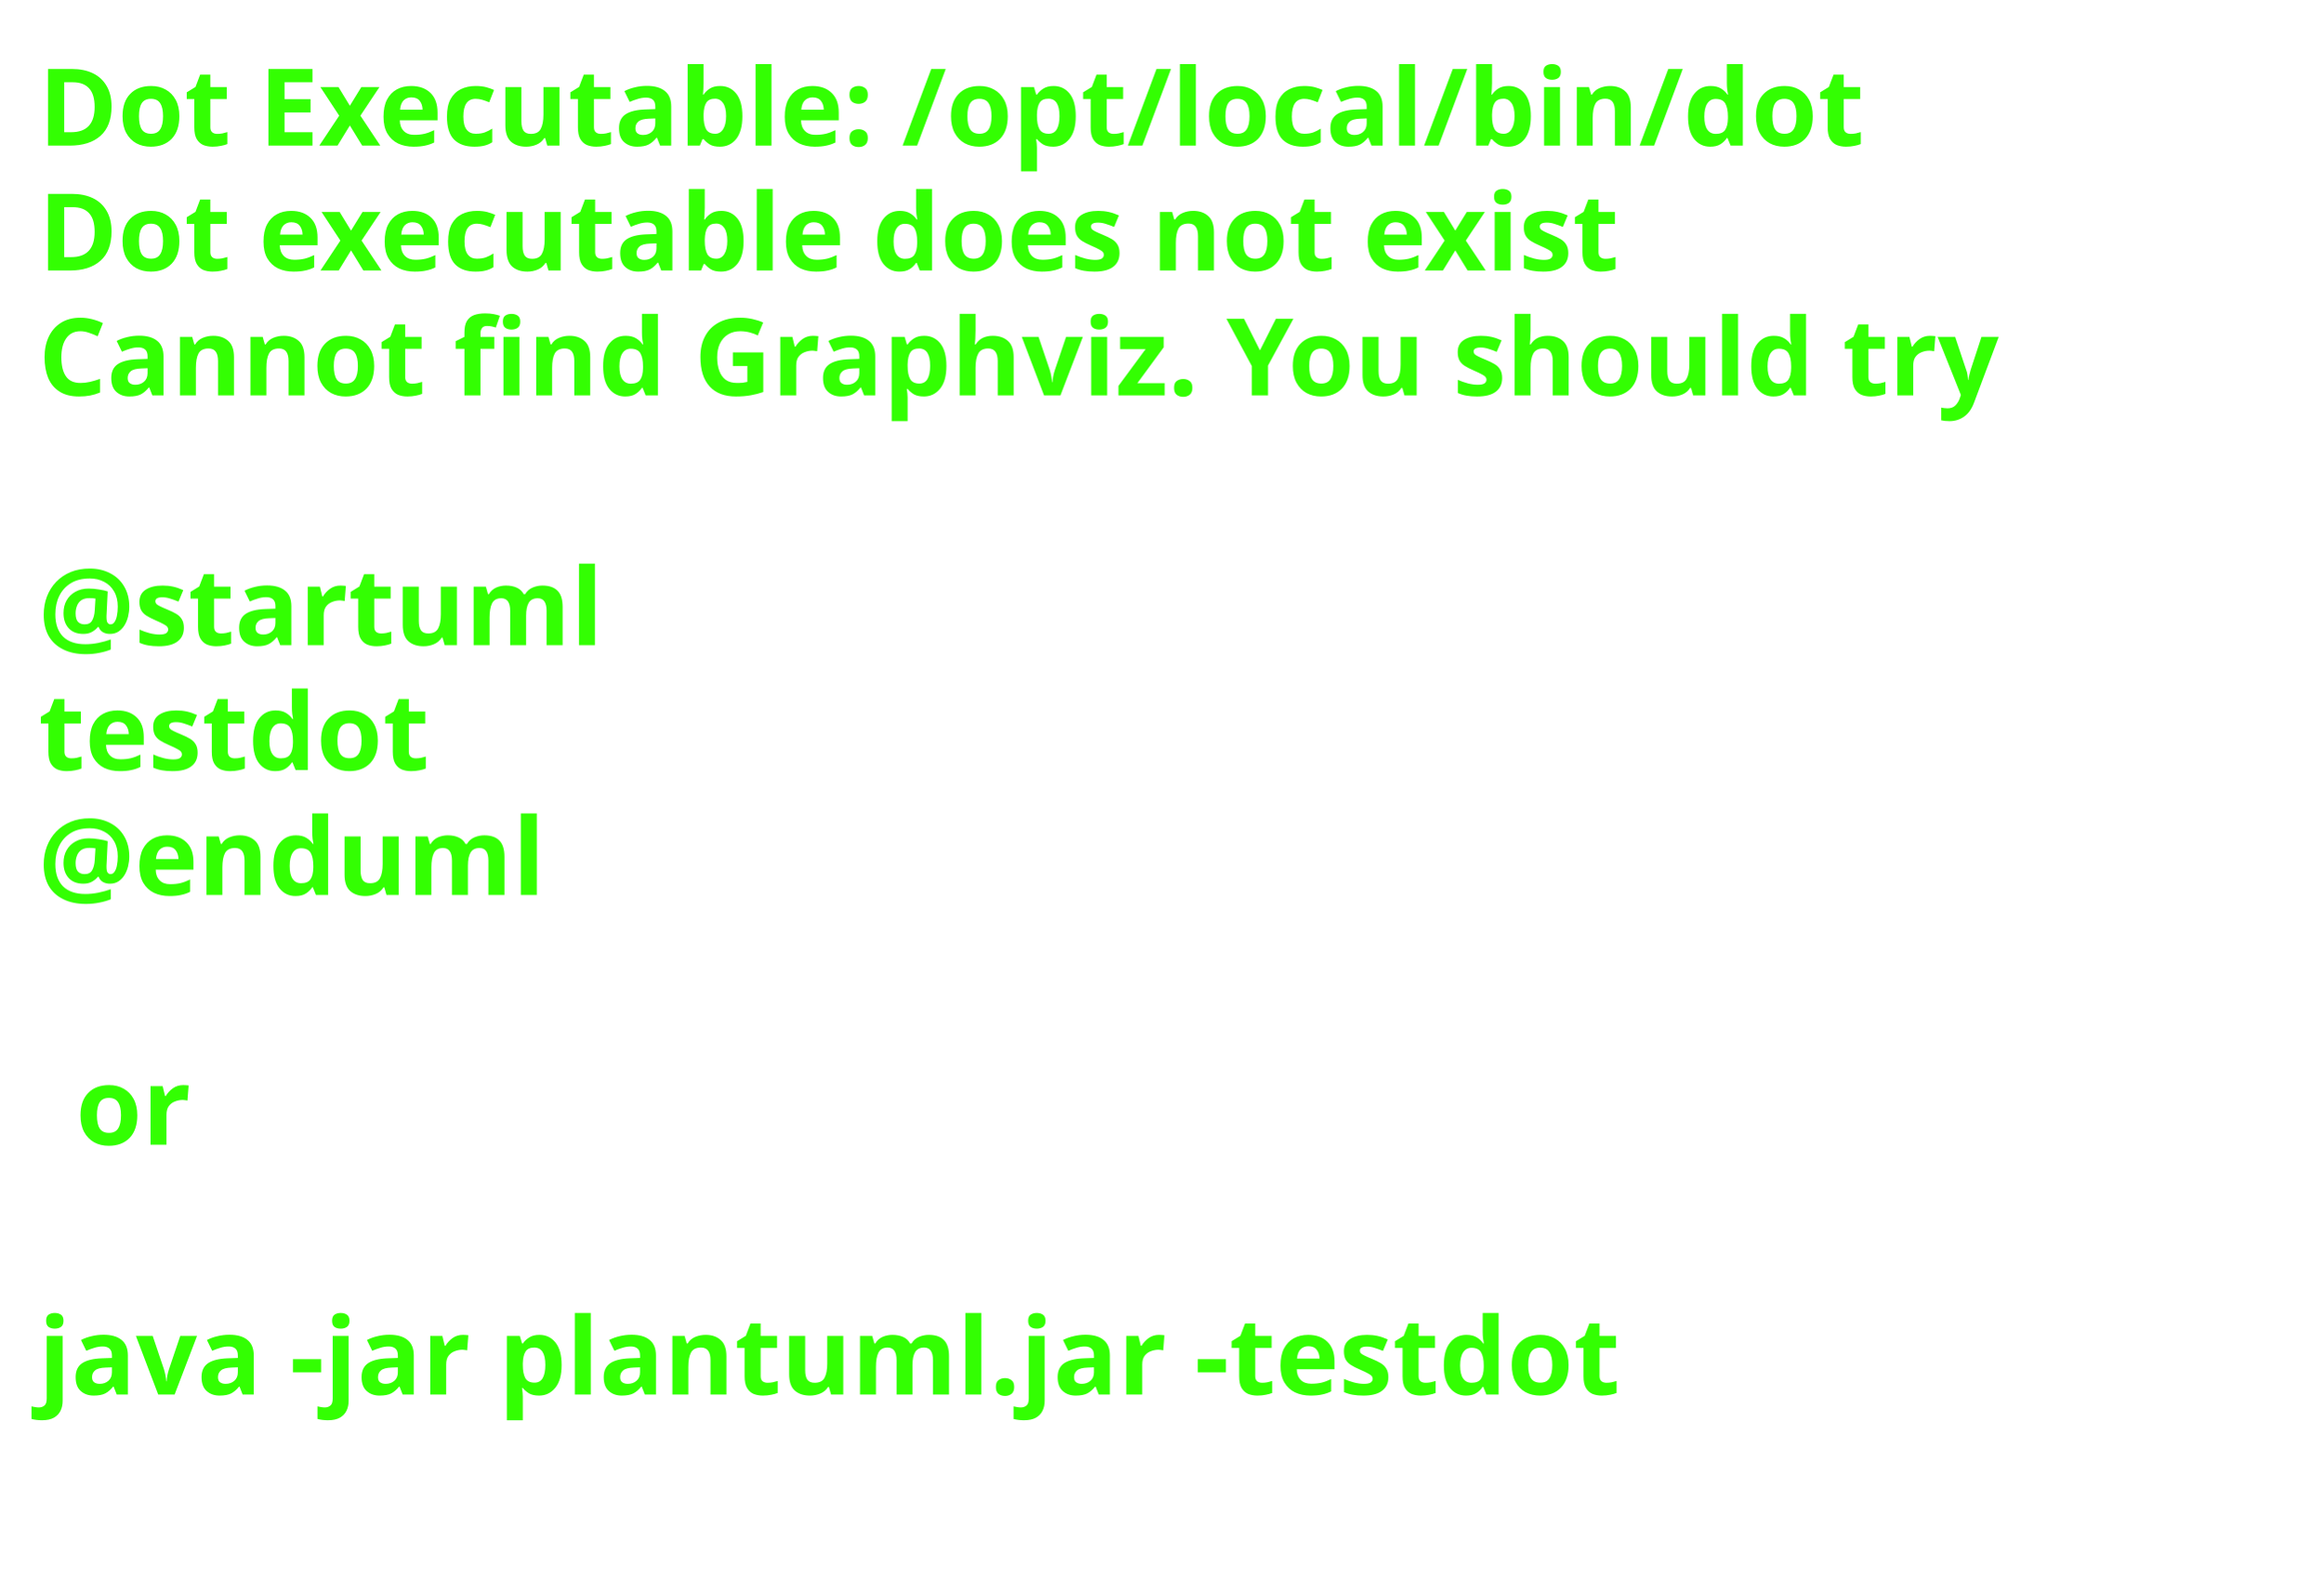
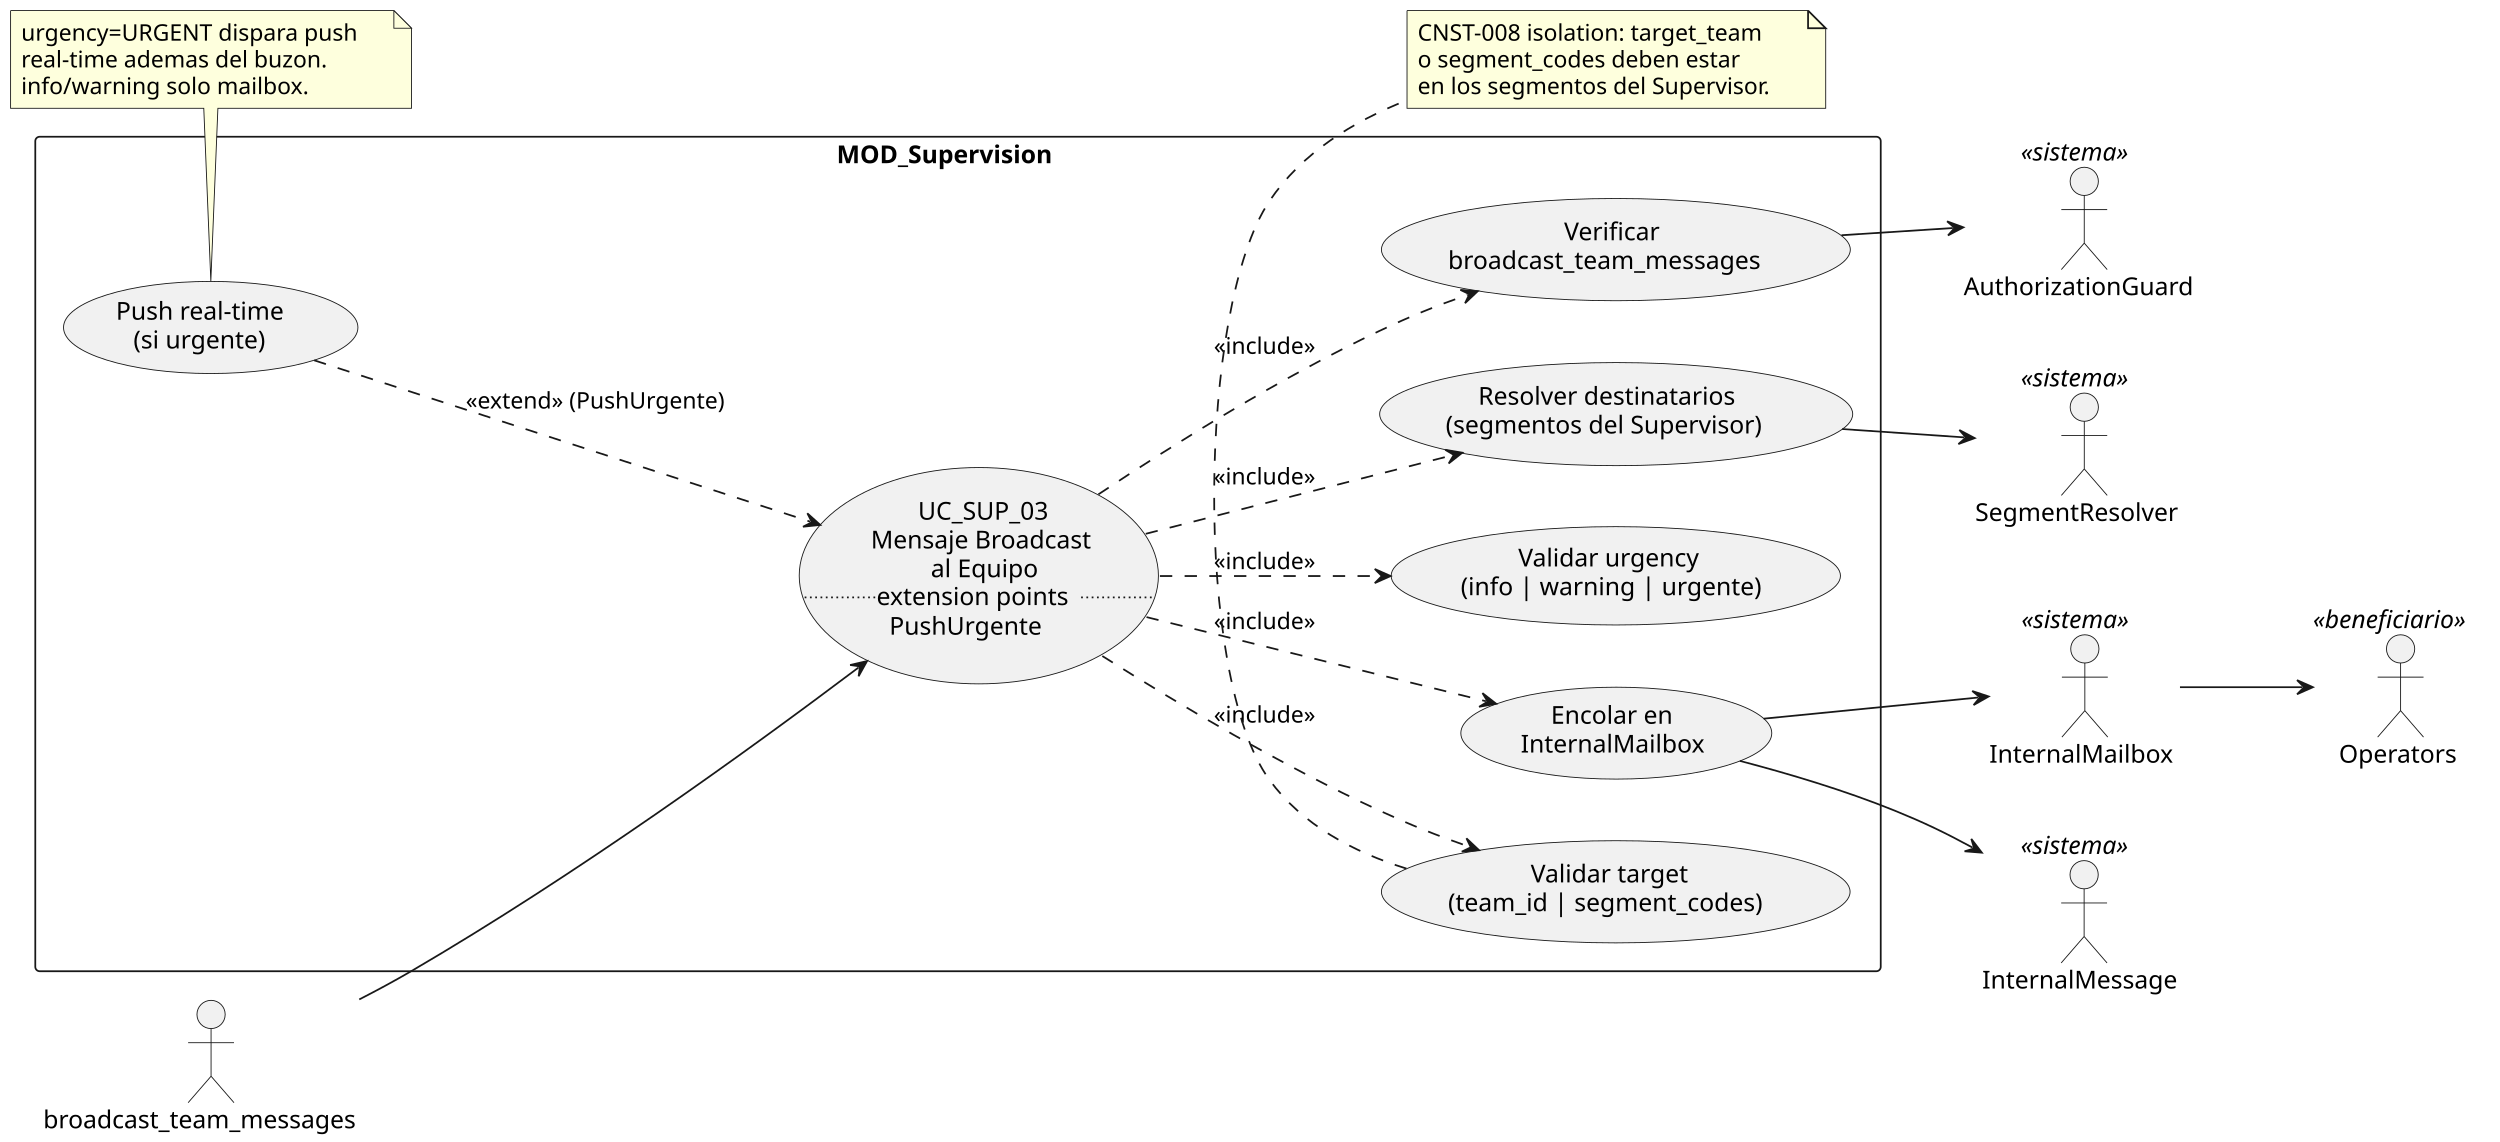
- <svg xmlns="http://www.w3.org/2000/svg" contentStyleType="text/css" height="206px" preserveAspectRatio="none" style="width:303px;height:206px;background:#FFFFFF;" version="1.1" viewBox="0 0 303 206" width="303px" zoomAndPan="magnify">
+ <svg xmlns="http://www.w3.org/2000/svg" contentStyleType="text/css" height="647px" preserveAspectRatio="none" style="width:1417px;height:647px;background:#FFFFFF;" version="1.1" viewBox="0 0 1417 647" width="1417px" zoomAndPan="magnify">
  <defs />
  <g>
-     <text fill="#33FF02" font-family="sans-serif" font-size="14" font-weight="bold" lengthAdjust="spacing" textLength="264.954" x="5" y="19">Dot Executable: /opt/local/bin/dot</text>
-     <text fill="#33FF02" font-family="sans-serif" font-size="14" font-weight="bold" lengthAdjust="spacing" textLength="236.264" x="5" y="35.297">Dot executable does not exist</text>
-     <text fill="#33FF02" font-family="sans-serif" font-size="14" font-weight="bold" lengthAdjust="spacing" textLength="291.587" x="5" y="51.594">Cannot find Graphviz. You should try</text>
-     <text fill="#33FF02" font-family="sans-serif" font-size="14" font-weight="bold" lengthAdjust="spacing" textLength="4.874" x="5" y="67.891"> </text>
-     <text fill="#33FF02" font-family="sans-serif" font-size="14" font-weight="bold" lengthAdjust="spacing" textLength="81.423" x="5" y="84.188">@startuml</text>
-     <text fill="#33FF02" font-family="sans-serif" font-size="14" font-weight="bold" lengthAdjust="spacing" textLength="57.545" x="5" y="100.484">testdot</text>
-     <text fill="#33FF02" font-family="sans-serif" font-size="14" font-weight="bold" lengthAdjust="spacing" textLength="72.837" x="5" y="116.781">@enduml</text>
-     <text fill="#33FF02" font-family="sans-serif" font-size="14" font-weight="bold" lengthAdjust="spacing" textLength="4.874" x="5" y="133.078"> </text>
-     <text fill="#33FF02" font-family="sans-serif" font-size="14" font-weight="bold" lengthAdjust="spacing" textLength="16.523" x="9.874" y="149.375">or</text>
-     <text fill="#33FF02" font-family="sans-serif" font-size="14" font-weight="bold" lengthAdjust="spacing" textLength="4.874" x="5" y="165.672"> </text>
-     <text fill="#33FF02" font-family="sans-serif" font-size="14" font-weight="bold" lengthAdjust="spacing" textLength="234.507" x="5" y="181.969">java -jar plantuml.jar -testdot</text>
-     <text fill="#33FF02" font-family="sans-serif" font-size="14" font-weight="bold" lengthAdjust="spacing" textLength="4.874" x="5" y="198.266"> </text>
+     <g id="cluster_MOD_Supervision">
+       <rect fill="none" height="473" rx="2.5" ry="2.5" style="stroke:#181818;stroke-width:1.0;" width="1046" x="20" y="77.5" />
+       <text fill="#000000" font-family="sans-serif" font-size="14" font-weight="bold" lengthAdjust="spacing" textLength="137.566" x="474.217" y="92.495">MOD_Supervision</text>
+     </g>
+     <g id="elem_UC_SUP_03">
+       <ellipse cx="554.794" cy="326.307" fill="#F1F1F1" rx="101.794" ry="61.307" style="stroke:#181818;stroke-width:0.5;" />
+       <text fill="#000000" font-family="sans-serif" font-size="14" lengthAdjust="spacing" textLength="79.413" x="520.312" y="294.56">UC_SUP_03</text>
+       <text fill="#000000" font-family="sans-serif" font-size="14" lengthAdjust="spacing" textLength="132.843" x="493.597" y="310.857">Mensaje Broadcast</text>
+       <text fill="#000000" font-family="sans-serif" font-size="14" lengthAdjust="spacing" textLength="64.866" x="527.586" y="327.154">al Equipo</text>
+       <text fill="#000000" font-family="sans-serif" font-size="14" lengthAdjust="spacing" textLength="89.961" x="504.046" y="359.747">PushUrgente</text>
+       <line style="stroke:#181818;stroke-width:1.0;stroke-dasharray:1.0,2.0;" x1="456.069" x2="496.822" y1="338.604" y2="338.604" />
+       <text fill="#000000" font-family="sans-serif" font-size="14" lengthAdjust="spacing" textLength="115.944" x="496.822" y="342.951">extension points</text>
+       <line style="stroke:#181818;stroke-width:1.0;stroke-dasharray:1.0,2.0;" x1="612.766" x2="653.519" y1="338.604" y2="338.604" />
+     </g>
+     <g id="elem_VERIFICAR_AGR">
+       <ellipse cx="915.875" cy="141.475" fill="#F1F1F1" rx="132.875" ry="28.975" style="stroke:#181818;stroke-width:0.5;" />
+       <text fill="#000000" font-family="sans-serif" font-size="14" lengthAdjust="spacing" textLength="58.687" x="886.532" y="136.173">Verificar</text>
+       <text fill="#000000" font-family="sans-serif" font-size="14" lengthAdjust="spacing" textLength="190.265" x="820.742" y="152.47">broadcast_team_messages</text>
+     </g>
+     <g id="elem_VALIDAR_TARGET">
+       <ellipse cx="915.811" cy="505.462" fill="#F1F1F1" rx="132.811" ry="28.962" style="stroke:#181818;stroke-width:0.5;" />
+       <text fill="#000000" font-family="sans-serif" font-size="14" lengthAdjust="spacing" textLength="96.421" x="867.6" y="500.16">Validar target</text>
+       <text fill="#000000" font-family="sans-serif" font-size="14" lengthAdjust="spacing" textLength="190.101" x="820.761" y="516.457">(team_id | segment_codes)</text>
+     </g>
+     <g id="elem_VALIDAR_URGENCY">
+       <ellipse cx="915.836" cy="326.367" fill="#F1F1F1" rx="127.336" ry="27.867" style="stroke:#181818;stroke-width:0.5;" />
+       <text fill="#000000" font-family="sans-serif" font-size="14" lengthAdjust="spacing" textLength="110.592" x="860.54" y="321.065">Validar urgency</text>
+       <text fill="#000000" font-family="sans-serif" font-size="14" lengthAdjust="spacing" textLength="175.827" x="827.923" y="337.362">(info | warning | urgente)</text>
+     </g>
+     <g id="elem_RESOLVER">
+       <ellipse cx="916.055" cy="234.711" fill="#F1F1F1" rx="134.055" ry="29.211" style="stroke:#181818;stroke-width:0.5;" />
+       <text fill="#000000" font-family="sans-serif" font-size="14" lengthAdjust="spacing" textLength="156.393" x="837.858" y="229.409">Resolver destinatarios</text>
+       <text fill="#000000" font-family="sans-serif" font-size="14" lengthAdjust="spacing" textLength="193.286" x="819.412" y="245.706">(segmentos del Supervisor)</text>
+     </g>
+     <g id="elem_ENCOLAR">
+       <ellipse cx="916.119" cy="415.547" fill="#F1F1F1" rx="88.119" ry="26.047" style="stroke:#181818;stroke-width:0.5;" />
+       <text fill="#000000" font-family="sans-serif" font-size="14" lengthAdjust="spacing" textLength="74.143" x="879.048" y="410.245">Encolar en</text>
+       <text fill="#000000" font-family="sans-serif" font-size="14" lengthAdjust="spacing" textLength="108.377" x="861.931" y="426.542">InternalMailbox</text>
+     </g>
+     <g id="elem_PUSH">
+       <ellipse cx="119.436" cy="185.608" fill="#F1F1F1" rx="83.436" ry="26.108" style="stroke:#181818;stroke-width:0.5;" />
+       <text fill="#000000" font-family="sans-serif" font-size="14" lengthAdjust="spacing" textLength="101.452" x="65.71" y="181.208">Push real-time</text>
+       <text fill="#000000" font-family="sans-serif" font-size="14" lengthAdjust="spacing" textLength="81.662" x="75.605" y="197.505">(si urgente)</text>
+     </g>
+     <g id="elem_broadcast_team_messages">
+       <ellipse cx="119.632" cy="575" fill="#F1F1F1" rx="8" ry="8" style="stroke:#181818;stroke-width:0.5;" />
+       <path d="M119.632,583 L119.632,610 M106.632,591 L132.632,591 M119.632,610 L106.632,625 M119.632,610 L132.632,625 " fill="none" style="stroke:#181818;stroke-width:0.5;" />
+       <text fill="#000000" font-family="sans-serif" font-size="14" lengthAdjust="spacing" textLength="190.265" x="24.5" y="639.495">broadcast_team_messages</text>
+     </g>
+     <g id="elem_Operators">
+       <ellipse cx="1360.656" cy="367.797" fill="#F1F1F1" rx="8" ry="8" style="stroke:#181818;stroke-width:0.5;" />
+       <path d="M1360.656,375.797 L1360.656,402.797 M1347.656,383.797 L1373.656,383.797 M1360.656,402.797 L1347.656,417.797 M1360.656,402.797 L1373.656,417.797 " fill="none" style="stroke:#181818;stroke-width:0.5;" />
+       <text fill="#000000" font-family="sans-serif" font-size="14" lengthAdjust="spacing" textLength="69.959" x="1325.677" y="432.292">Operators</text>
+       <text fill="#000000" font-family="sans-serif" font-size="14" font-style="italic" lengthAdjust="spacing" textLength="99.312" x="1311" y="355.995">«beneficiario»</text>
+     </g>
+     <g id="elem_AuthorizationGuard">
+       <ellipse cx="1181.356" cy="102.797" fill="#F1F1F1" rx="8" ry="8" style="stroke:#181818;stroke-width:0.5;" />
+       <path d="M1181.356,110.797 L1181.356,137.797 M1168.356,118.797 L1194.356,118.797 M1181.356,137.797 L1168.356,152.797 M1181.356,137.797 L1194.356,152.797 " fill="none" style="stroke:#181818;stroke-width:0.5;" />
+       <text fill="#000000" font-family="sans-serif" font-size="14" lengthAdjust="spacing" textLength="136.712" x="1113" y="167.292">AuthorizationGuard</text>
+       <text fill="#000000" font-family="sans-serif" font-size="14" font-style="italic" lengthAdjust="spacing" textLength="71.928" x="1145.392" y="90.995">«sistema»</text>
+     </g>
+     <g id="elem_SegmentResolver">
+       <ellipse cx="1181.372" cy="230.797" fill="#F1F1F1" rx="8" ry="8" style="stroke:#181818;stroke-width:0.5;" />
+       <path d="M1181.372,238.797 L1181.372,265.797 M1168.372,246.797 L1194.372,246.797 M1181.372,265.797 L1168.372,280.797 M1181.372,265.797 L1194.372,280.797 " fill="none" style="stroke:#181818;stroke-width:0.5;" />
+       <text fill="#000000" font-family="sans-serif" font-size="14" lengthAdjust="spacing" textLength="123.744" x="1119.5" y="295.292">SegmentResolver</text>
+       <text fill="#000000" font-family="sans-serif" font-size="14" font-style="italic" lengthAdjust="spacing" textLength="71.928" x="1145.408" y="218.995">«sistema»</text>
+     </g>
+     <g id="elem_InternalMailbox">
+       <ellipse cx="1181.688" cy="367.797" fill="#F1F1F1" rx="8" ry="8" style="stroke:#181818;stroke-width:0.5;" />
+       <path d="M1181.688,375.797 L1181.688,402.797 M1168.688,383.797 L1194.688,383.797 M1181.688,402.797 L1168.688,417.797 M1181.688,402.797 L1194.688,417.797 " fill="none" style="stroke:#181818;stroke-width:0.5;" />
+       <text fill="#000000" font-family="sans-serif" font-size="14" lengthAdjust="spacing" textLength="108.377" x="1127.5" y="432.292">InternalMailbox</text>
+       <text fill="#000000" font-family="sans-serif" font-size="14" font-style="italic" lengthAdjust="spacing" textLength="71.928" x="1145.725" y="355.995">«sistema»</text>
+     </g>
+     <g id="elem_InternalMessage">
+       <ellipse cx="1181.281" cy="495.797" fill="#F1F1F1" rx="8" ry="8" style="stroke:#181818;stroke-width:0.5;" />
+       <path d="M1181.281,503.797 L1181.281,530.797 M1168.281,511.797 L1194.281,511.797 M1181.281,530.797 L1168.281,545.797 M1181.281,530.797 L1194.281,545.797 " fill="none" style="stroke:#181818;stroke-width:0.5;" />
+       <text fill="#000000" font-family="sans-serif" font-size="14" lengthAdjust="spacing" textLength="115.561" x="1123.5" y="560.292">InternalMessage</text>
+       <text fill="#000000" font-family="sans-serif" font-size="14" font-style="italic" lengthAdjust="spacing" textLength="71.928" x="1145.317" y="483.995">«sistema»</text>
+     </g>
+     <g id="elem_GMN28">
+       <path d="M797.5,6 L797.5,61.398 L1034.809,61.398 L1034.809,16 L1024.809,6 L797.5,6 " fill="#FEFFDD" style="stroke:#181818;stroke-width:0.5;" />
+       <path d="M1024.809,6 L1024.809,16 L1034.809,16 L1024.809,6 " fill="#FEFFDD" style="stroke:#181818;stroke-width:1.0;" />
+       <text fill="#000000" font-family="sans-serif" font-size="13" lengthAdjust="spacing" textLength="211.942" x="803.5" y="23.067">CNST-008 isolation: target_team</text>
+       <text fill="#000000" font-family="sans-serif" font-size="13" lengthAdjust="spacing" textLength="195.914" x="803.5" y="38.2">o segment_codes deben estar</text>
+       <text fill="#000000" font-family="sans-serif" font-size="13" lengthAdjust="spacing" textLength="216.309" x="803.5" y="53.333">en los segmentos del Supervisor.</text>
+     </g>
+     <g id="elem_GMN31">
+       <path d="M6,6 L6,61.398 A0,0 0 0 0 6,61.398 L115.5,61.398 L119.5,159.38 L123.5,61.398 L233.242,61.398 A0,0 0 0 0 233.242,61.398 L233.242,16 L223.242,6 L6,6 A0,0 0 0 0 6,6 " fill="#FEFFDD" style="stroke:#181818;stroke-width:0.5;" />
+       <path d="M223.242,6 L223.242,16 L233.242,16 L223.242,6 " fill="#FEFFDD" style="stroke:#181818;stroke-width:0.5;" />
+       <text fill="#000000" font-family="sans-serif" font-size="13" lengthAdjust="spacing" textLength="206.242" x="12" y="23.067">urgency=URGENT dispara push</text>
+       <text fill="#000000" font-family="sans-serif" font-size="13" lengthAdjust="spacing" textLength="186.5" x="12" y="38.2">real-time ademas del buzon.</text>
+       <text fill="#000000" font-family="sans-serif" font-size="13" lengthAdjust="spacing" textLength="171.488" x="12" y="53.333">info/warning solo mailbox.</text>
+     </g>
+     <g id="link_broadcast_team_messages_UC_SUP_03">
+       <path d="M203.63,566.48 C213.65,561.35 223.64,555.96 233,550.5 C326.61,495.86 423.387,425.96 486.657,378.31 " fill="none" id="broadcast_team_messages-to-UC_SUP_03" style="stroke:#181818;stroke-width:1.0;" />
+       <polygon fill="#181818" points="491.45,374.7,481.854,376.919,487.456,377.708,486.667,383.31,491.45,374.7" style="stroke:#181818;stroke-width:1.0;" />
+     </g>
+     <g id="link_UC_SUP_03_VERIFICAR_AGR">
+       <path d="M622.56,280.21 C666.46,251.03 726,214.01 782,187.5 C799.56,179.19 813.37,173.59 831.889,167.08 " fill="none" id="UC_SUP_03-to-VERIFICAR_AGR" style="stroke:#181818;stroke-width:1.0;stroke-dasharray:7.0,7.0;" />
+       <polygon fill="#181818" points="837.55,165.09,827.733,164.301,832.833,166.748,830.386,171.848,837.55,165.09" style="stroke:#181818;stroke-width:1.0;" />
+       <text fill="#000000" font-family="sans-serif" font-size="13" lengthAdjust="spacing" textLength="63.007" x="688" y="200.567">«include»</text>
+     </g>
+     <g id="link_UC_SUP_03_VALIDAR_TARGET">
+       <path d="M624.8,371.84 C668.61,399.48 727.23,434.22 782,459.5 C799.86,467.74 813.978,473.366 832.698,479.926 " fill="none" id="UC_SUP_03-to-VALIDAR_TARGET" style="stroke:#181818;stroke-width:1.0;stroke-dasharray:7.0,7.0;" />
+       <polygon fill="#181818" points="838.36,481.91,831.189,475.159,833.641,480.257,828.544,482.709,838.36,481.91" style="stroke:#181818;stroke-width:1.0;" />
+       <text fill="#000000" font-family="sans-serif" font-size="13" lengthAdjust="spacing" textLength="63.007" x="688" y="409.567">«include»</text>
+     </g>
+     <g id="link_UC_SUP_03_VALIDAR_URGENCY">
+       <path d="M657.44,326.5 C698.07,326.5 739.34,326.5 782.21,326.5 " fill="none" id="UC_SUP_03-to-VALIDAR_URGENCY" style="stroke:#181818;stroke-width:1.0;stroke-dasharray:7.0,7.0;" />
+       <polygon fill="#181818" points="788.21,326.5,779.21,322.5,783.21,326.5,779.21,330.5,788.21,326.5" style="stroke:#181818;stroke-width:1.0;" />
+       <text fill="#000000" font-family="sans-serif" font-size="13" lengthAdjust="spacing" textLength="63.007" x="688" y="322.567">«include»</text>
+     </g>
+     <g id="link_UC_SUP_03_RESOLVER">
+       <path d="M649.39,302.57 C704.86,288.35 768.898,271.939 823.038,258.069 " fill="none" id="UC_SUP_03-to-RESOLVER" style="stroke:#181818;stroke-width:1.0;stroke-dasharray:7.0,7.0;" />
+       <polygon fill="#181818" points="828.85,256.58,819.139,254.939,824.006,257.821,821.124,262.688,828.85,256.58" style="stroke:#181818;stroke-width:1.0;" />
+       <text fill="#000000" font-family="sans-serif" font-size="13" lengthAdjust="spacing" textLength="63.007" x="688" y="274.567">«include»</text>
+     </g>
+     <g id="link_UC_SUP_03_ENCOLAR">
+       <path d="M649.85,349.77 C712.08,365.19 786.406,383.616 842.226,397.456 " fill="none" id="UC_SUP_03-to-ENCOLAR" style="stroke:#181818;stroke-width:1.0;stroke-dasharray:7.0,7.0;" />
+       <polygon fill="#181818" points="848.05,398.9,840.277,392.852,843.197,397.697,838.352,400.617,848.05,398.9" style="stroke:#181818;stroke-width:1.0;" />
+       <text fill="#000000" font-family="sans-serif" font-size="13" lengthAdjust="spacing" textLength="63.007" x="688" y="356.567">«include»</text>
+     </g>
+     <g id="link_PUSH_UC_SUP_03">
+       <path d="M178.07,204.22 C251.42,228.08 373.284,267.724 459.224,295.674 " fill="none" id="PUSH-to-UC_SUP_03" style="stroke:#181818;stroke-width:1.0;stroke-dasharray:7.0,7.0;" />
+       <polygon fill="#181818" points="464.93,297.53,457.608,290.943,460.175,295.984,455.134,298.55,464.93,297.53" style="stroke:#181818;stroke-width:1.0;" />
+       <text fill="#000000" font-family="sans-serif" font-size="13" lengthAdjust="spacing" textLength="158.996" x="264" y="231.567">«extend» (PushUrgente)</text>
+     </g>
+     <g id="link_VERIFICAR_AGR_AuthorizationGuard">
+       <path d="M1043.73,133.32 C1067.6,131.78 1085.693,130.618 1106.862,129.248 " fill="none" id="VERIFICAR_AGR-to-AuthorizationGuard" style="stroke:#181818;stroke-width:1.0;" />
+       <polygon fill="#181818" points="1112.85,128.86,1103.611,125.45,1107.86,129.183,1104.127,133.433,1112.85,128.86" style="stroke:#181818;stroke-width:1.0;" />
+     </g>
+     <g id="link_RESOLVER_SegmentResolver">
+       <path d="M1044.12,243.18 C1070.31,244.97 1090.754,246.371 1113.284,247.911 " fill="none" id="RESOLVER-to-SegmentResolver" style="stroke:#181818;stroke-width:1.0;" />
+       <polygon fill="#181818" points="1119.27,248.32,1110.564,243.716,1114.282,247.979,1110.018,251.697,1119.27,248.32" style="stroke:#181818;stroke-width:1.0;" />
+     </g>
+     <g id="link_ENCOLAR_InternalMailbox">
+       <path d="M999.65,407.34 C1041.31,403.23 1084.639,398.959 1121.229,395.349 " fill="none" id="ENCOLAR-to-InternalMailbox" style="stroke:#181818;stroke-width:1.0;" />
+       <polygon fill="#181818" points="1127.2,394.76,1117.851,391.663,1122.224,395.251,1118.636,399.624,1127.2,394.76" style="stroke:#181818;stroke-width:1.0;" />
+     </g>
+     <g id="link_ENCOLAR_InternalMessage">
+       <path d="M986.13,431.28 C1013.91,438.54 1045.94,448.1 1074,459.5 C1090.48,466.2 1102.419,471.924 1118.069,480.434 " fill="none" id="ENCOLAR-to-InternalMessage" style="stroke:#181818;stroke-width:1.0;" />
+       <polygon fill="#181818" points="1123.34,483.3,1117.344,475.486,1118.947,480.911,1113.523,482.515,1123.34,483.3" style="stroke:#181818;stroke-width:1.0;" />
+     </g>
+     <g id="link_InternalMailbox_Operators">
+       <path d="M1235.61,389.5 C1259.54,389.5 1281.6,389.5 1304.96,389.5 " fill="none" id="InternalMailbox-to-Operators" style="stroke:#181818;stroke-width:1.0;" />
+       <polygon fill="#181818" points="1310.96,389.5,1301.96,385.5,1305.96,389.5,1301.96,393.5,1310.96,389.5" style="stroke:#181818;stroke-width:1.0;" />
+     </g>
+     <g id="link_VALIDAR_TARGET_GMN28">
+       <path d="M797.18,492.31 C767.09,482.98 738.06,467.51 719.5,442 C676.61,383.07 678.89,174.53 719.5,114 C737.73,86.83 766.94,68.82 797.32,56.89 " fill="none" id="VALIDAR_TARGET-GMN28" style="stroke:#181818;stroke-width:1.0;stroke-dasharray:7.0,7.0;" />
+     </g>
  </g>
</svg>
